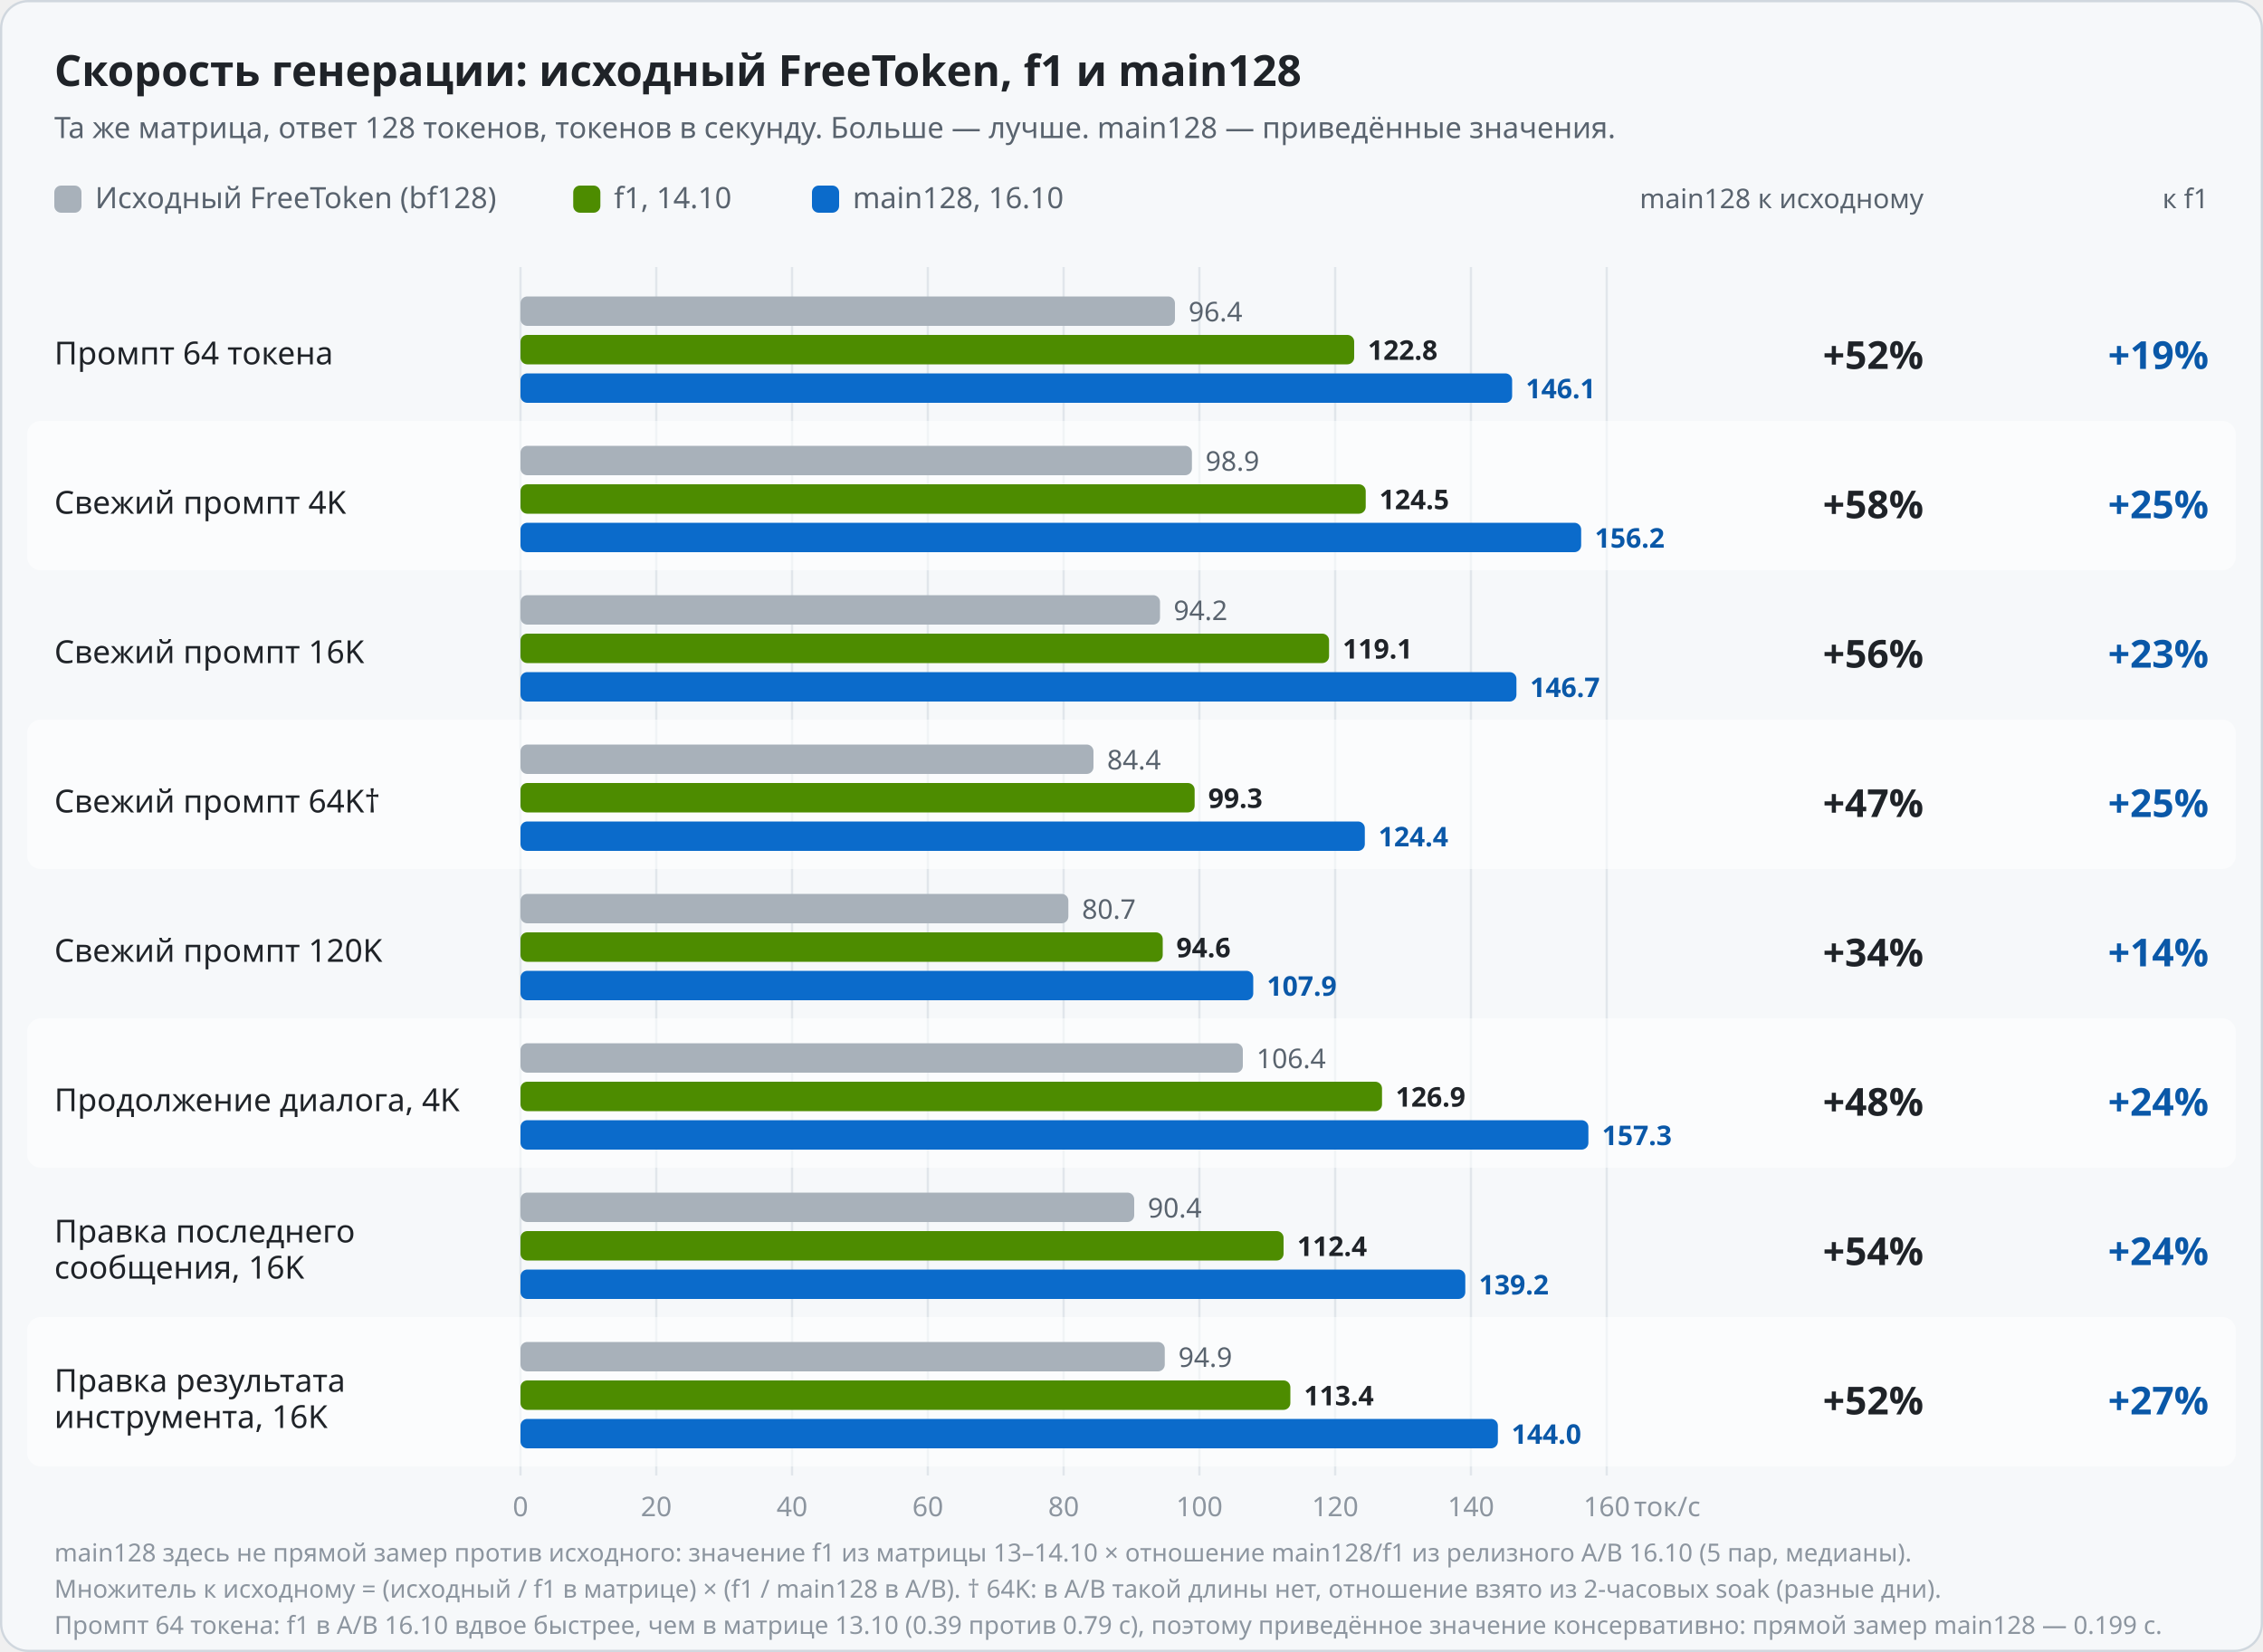
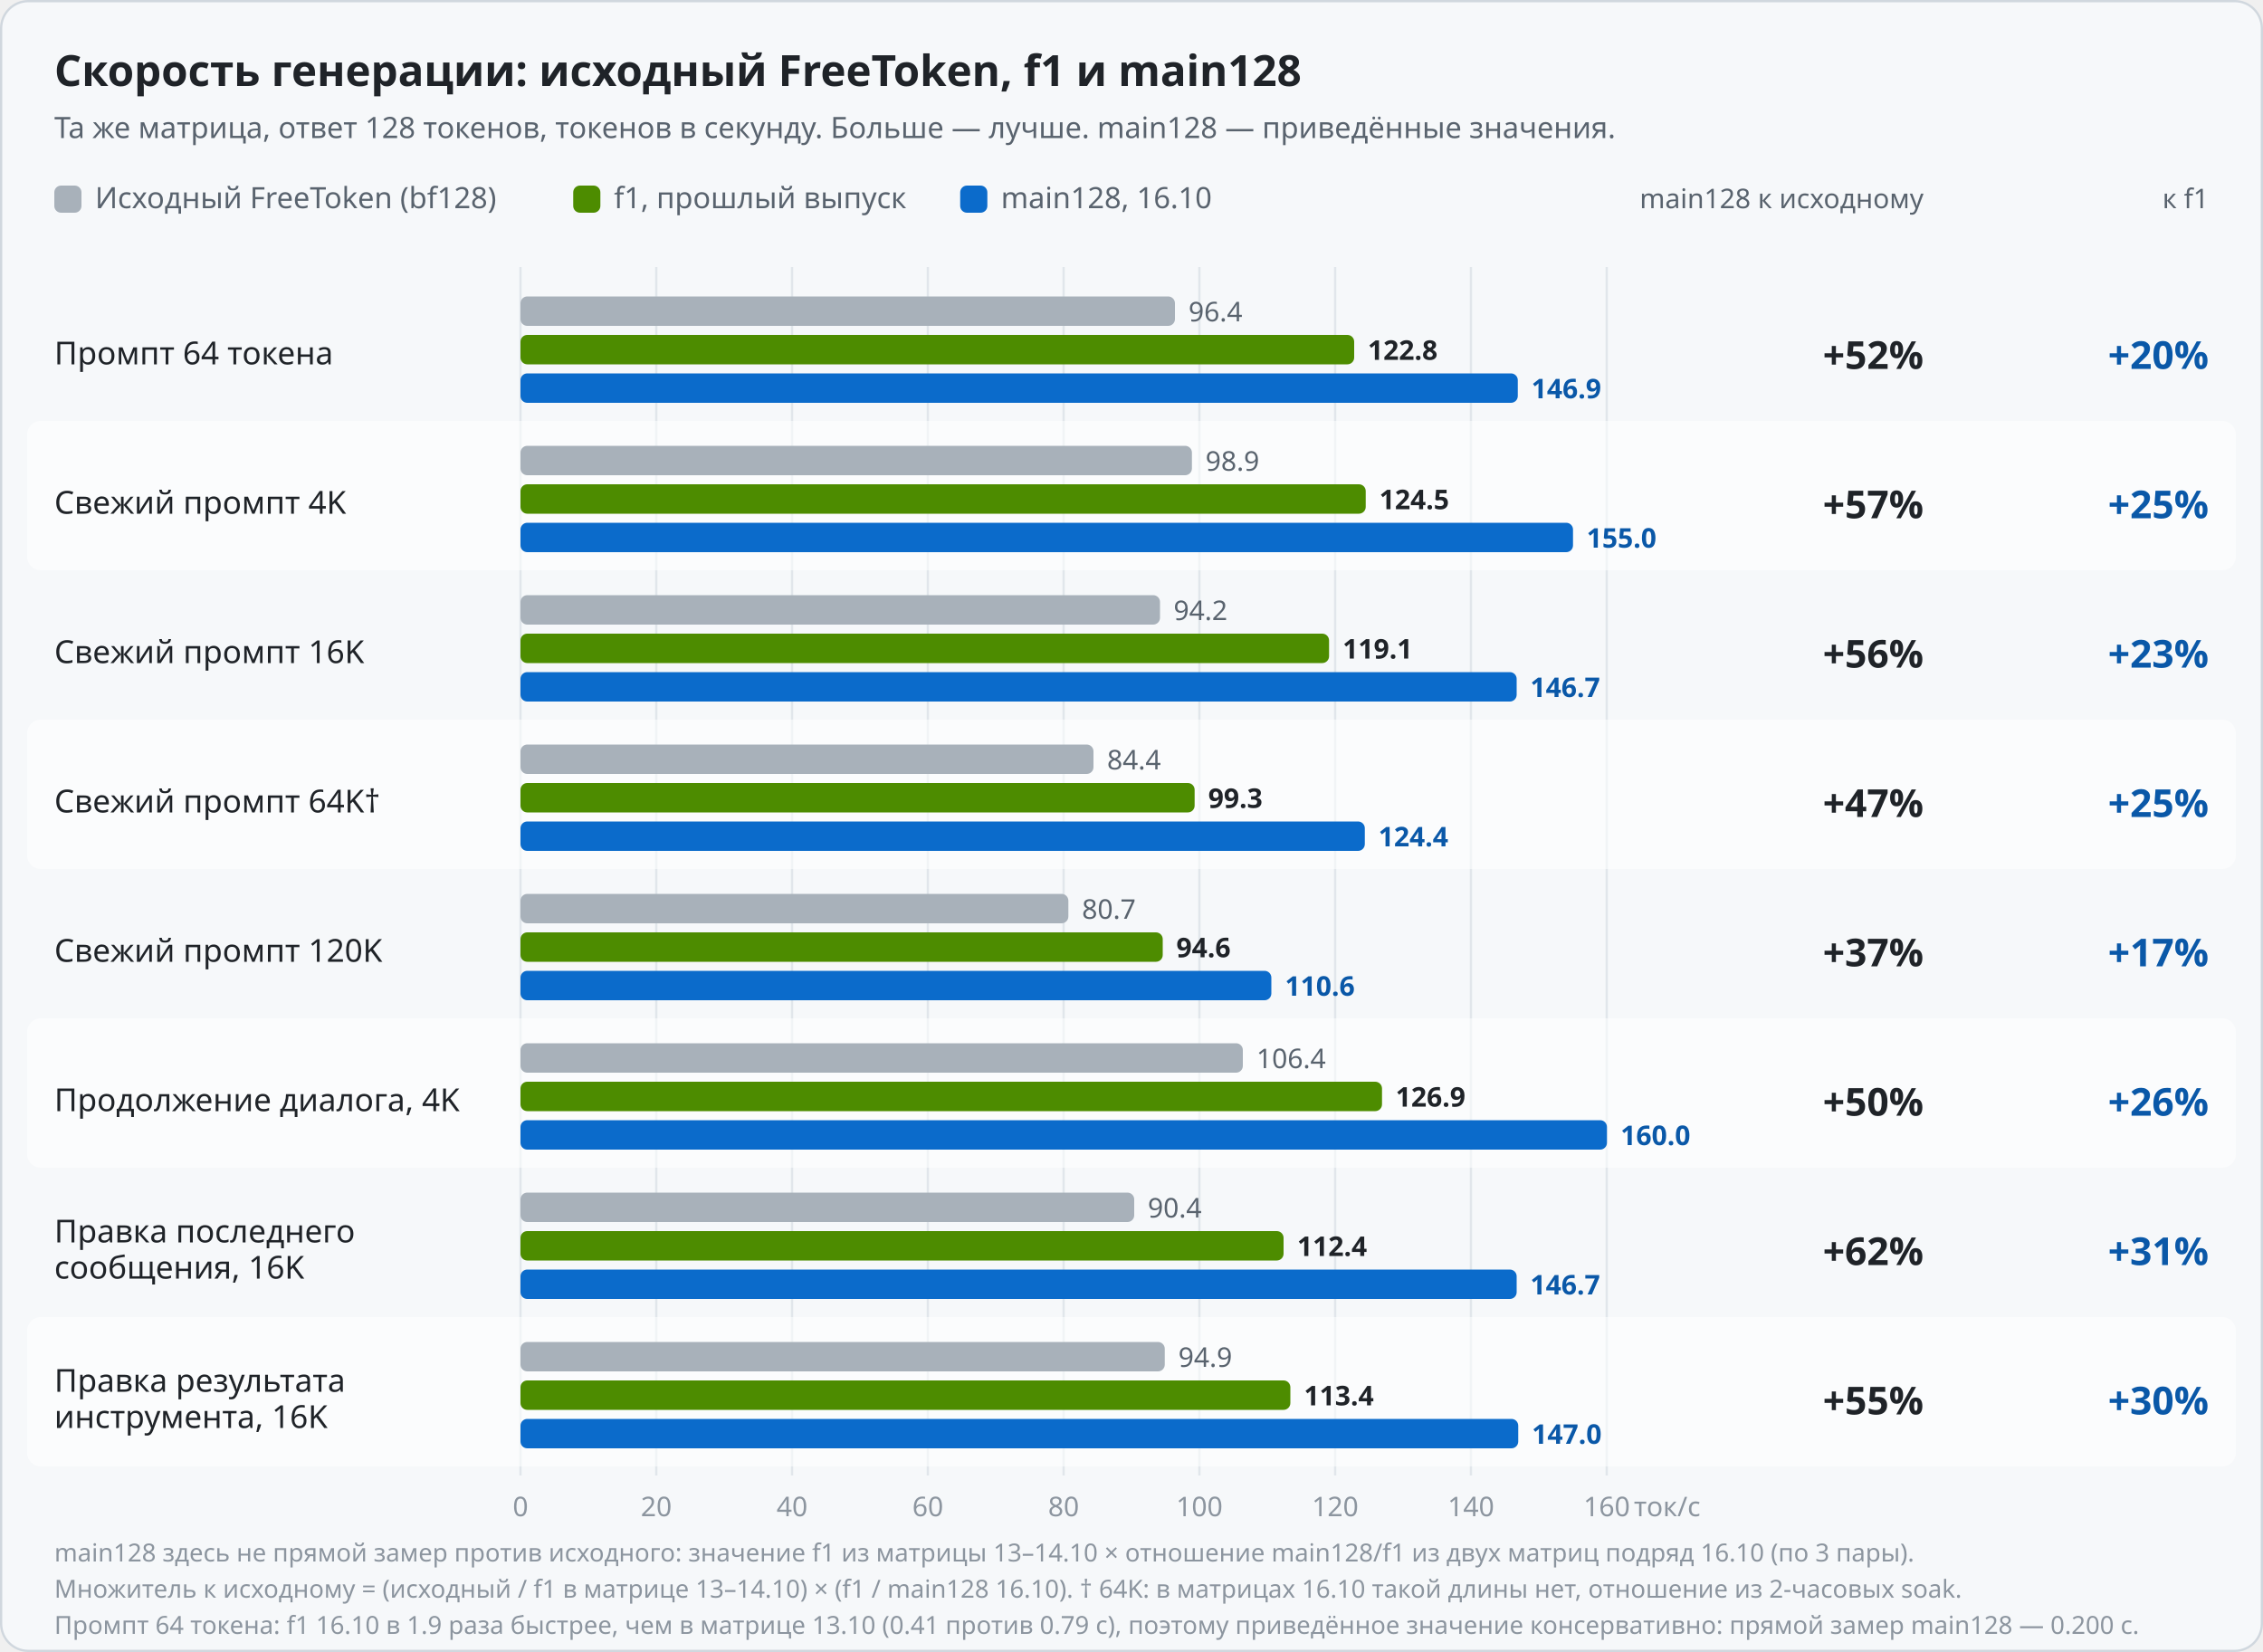
<svg xmlns="http://www.w3.org/2000/svg" width="1000" height="730" viewBox="0 0 1000 730" font-family="-apple-system,BlinkMacSystemFont,'Segoe UI','Noto Sans',Helvetica,Arial,sans-serif" role="img" aria-label="Скорость генерации: исходный FreeToken, f1 и main128">
  <rect x="0.5" y="0.5" width="999" height="729" rx="12" fill="#f6f8fa" stroke="#d0d7de" />
  <text x="24.0" y="38.0" font-size="19" fill="#1f2328" text-anchor="start" font-weight="600">Скорость генерации: исходный FreeToken, f1 и main128</text>
  <text x="24.0" y="61.0" font-size="13" fill="#59636e" text-anchor="start">Та же матрица, ответ 128 токенов, токенов в секунду. Больше — лучше. main128 — приведённые значения.</text>
  <rect x="24.0" y="82.0" width="12.0" height="12.0" rx="3" fill="#a8b1ba" />
  <text x="42.0" y="92.0" font-size="13" fill="#59636e" text-anchor="start">Исходный FreeToken (bf128)</text>
  <rect x="253.3" y="82.0" width="12.0" height="12.0" rx="3" fill="#4d8c00" />
-   <text x="271.3" y="92.0" font-size="13" fill="#59636e" text-anchor="start">f1, 14.10</text>
-   <rect x="358.8" y="82.0" width="12.0" height="12.0" rx="3" fill="#0b6bcb" />
-   <text x="376.8" y="92.0" font-size="13" fill="#59636e" text-anchor="start">main128, 16.10</text>
+   <text x="271.3" y="92.0" font-size="13" fill="#59636e" text-anchor="start">f1, прошлый выпуск</text>
+   <rect x="424.3" y="82.0" width="12.0" height="12.0" rx="3" fill="#0b6bcb" />
+   <text x="442.3" y="92.0" font-size="13" fill="#59636e" text-anchor="start">main128, 16.10</text>
  <text x="850.0" y="92.0" font-size="12" fill="#59636e" text-anchor="end">main128 к исходному</text>
  <text x="976.0" y="92.0" font-size="12" fill="#59636e" text-anchor="end">к f1</text>
  <line x1="230.0" y1="118.0" x2="230.0" y2="652.0" stroke="#e1e6eb" stroke-width="1" />
  <text x="230.0" y="670.0" font-size="12" fill="#8c959f" text-anchor="middle">0</text>
  <line x1="290.0" y1="118.0" x2="290.0" y2="652.0" stroke="#e1e6eb" stroke-width="1" />
  <text x="290.0" y="670.0" font-size="12" fill="#8c959f" text-anchor="middle">20</text>
  <line x1="350.0" y1="118.0" x2="350.0" y2="652.0" stroke="#e1e6eb" stroke-width="1" />
  <text x="350.0" y="670.0" font-size="12" fill="#8c959f" text-anchor="middle">40</text>
  <line x1="410.0" y1="118.0" x2="410.0" y2="652.0" stroke="#e1e6eb" stroke-width="1" />
  <text x="410.0" y="670.0" font-size="12" fill="#8c959f" text-anchor="middle">60</text>
  <line x1="470.0" y1="118.0" x2="470.0" y2="652.0" stroke="#e1e6eb" stroke-width="1" />
  <text x="470.0" y="670.0" font-size="12" fill="#8c959f" text-anchor="middle">80</text>
  <line x1="530.0" y1="118.0" x2="530.0" y2="652.0" stroke="#e1e6eb" stroke-width="1" />
  <text x="530.0" y="670.0" font-size="12" fill="#8c959f" text-anchor="middle">100</text>
  <line x1="590.0" y1="118.0" x2="590.0" y2="652.0" stroke="#e1e6eb" stroke-width="1" />
  <text x="590.0" y="670.0" font-size="12" fill="#8c959f" text-anchor="middle">120</text>
  <line x1="650.0" y1="118.0" x2="650.0" y2="652.0" stroke="#e1e6eb" stroke-width="1" />
  <text x="650.0" y="670.0" font-size="12" fill="#8c959f" text-anchor="middle">140</text>
  <line x1="710.0" y1="118.0" x2="710.0" y2="652.0" stroke="#e1e6eb" stroke-width="1" />
  <text x="710.0" y="670.0" font-size="12" fill="#8c959f" text-anchor="middle">160</text>
  <text x="722.0" y="670.0" font-size="12" fill="#8c959f" text-anchor="start">ток/с</text>
  <text x="24.0" y="161.0" font-size="14" fill="#1f2328" text-anchor="start">Промпт 64 токена</text>
  <rect x="230.0" y="131.0" width="289.2" height="13.0" rx="3" fill="#a8b1ba" />
  <text x="525.2" y="142.0" font-size="12" fill="#59636e" text-anchor="start">96.4</text>
  <rect x="230.0" y="148.0" width="368.4" height="13.0" rx="3" fill="#4d8c00" />
  <text x="604.4" y="159.0" font-size="12" fill="#1f2328" text-anchor="start" font-weight="600">122.8</text>
-   <rect x="230.0" y="165.0" width="438.2" height="13.0" rx="3" fill="#0b6bcb" />
-   <text x="674.2" y="176.0" font-size="12" fill="#0a58a8" text-anchor="start" font-weight="600">146.1</text>
+   <rect x="230.0" y="165.0" width="440.7" height="13.0" rx="3" fill="#0b6bcb" />
+   <text x="676.7" y="176.0" font-size="12" fill="#0a58a8" text-anchor="start" font-weight="600">146.9</text>
  <text x="850.0" y="163.0" font-size="17" fill="#1f2328" text-anchor="end" font-weight="700">+52%</text>
-   <text x="976.0" y="163.0" font-size="17" fill="#0a58a8" text-anchor="end" font-weight="700">+19%</text>
+   <text x="976.0" y="163.0" font-size="17" fill="#0a58a8" text-anchor="end" font-weight="700">+20%</text>
  <rect x="12.0" y="186.0" width="976.0" height="66.0" rx="6" fill="#ffffff" fill-opacity="0.55" />
  <text x="24.0" y="227.0" font-size="14" fill="#1f2328" text-anchor="start">Свежий промпт 4K</text>
  <rect x="230.0" y="197.0" width="296.7" height="13.0" rx="3" fill="#a8b1ba" />
  <text x="532.7" y="208.0" font-size="12" fill="#59636e" text-anchor="start">98.9</text>
  <rect x="230.0" y="214.0" width="373.5" height="13.0" rx="3" fill="#4d8c00" />
  <text x="609.5" y="225.0" font-size="12" fill="#1f2328" text-anchor="start" font-weight="600">124.5</text>
-   <rect x="230.0" y="231.0" width="468.7" height="13.0" rx="3" fill="#0b6bcb" />
-   <text x="704.7" y="242.0" font-size="12" fill="#0a58a8" text-anchor="start" font-weight="600">156.2</text>
-   <text x="850.0" y="229.0" font-size="17" fill="#1f2328" text-anchor="end" font-weight="700">+58%</text>
+   <rect x="230.0" y="231.0" width="465.1" height="13.0" rx="3" fill="#0b6bcb" />
+   <text x="701.1" y="242.0" font-size="12" fill="#0a58a8" text-anchor="start" font-weight="600">155.0</text>
+   <text x="850.0" y="229.0" font-size="17" fill="#1f2328" text-anchor="end" font-weight="700">+57%</text>
  <text x="976.0" y="229.0" font-size="17" fill="#0a58a8" text-anchor="end" font-weight="700">+25%</text>
  <text x="24.0" y="293.0" font-size="14" fill="#1f2328" text-anchor="start">Свежий промпт 16K</text>
  <rect x="230.0" y="263.0" width="282.6" height="13.0" rx="3" fill="#a8b1ba" />
  <text x="518.6" y="274.0" font-size="12" fill="#59636e" text-anchor="start">94.2</text>
  <rect x="230.0" y="280.0" width="357.3" height="13.0" rx="3" fill="#4d8c00" />
  <text x="593.3" y="291.0" font-size="12" fill="#1f2328" text-anchor="start" font-weight="600">119.1</text>
-   <rect x="230.0" y="297.0" width="440.1" height="13.0" rx="3" fill="#0b6bcb" />
-   <text x="676.1" y="308.0" font-size="12" fill="#0a58a8" text-anchor="start" font-weight="600">146.7</text>
+   <rect x="230.0" y="297.0" width="440.2" height="13.0" rx="3" fill="#0b6bcb" />
+   <text x="676.2" y="308.0" font-size="12" fill="#0a58a8" text-anchor="start" font-weight="600">146.7</text>
  <text x="850.0" y="295.0" font-size="17" fill="#1f2328" text-anchor="end" font-weight="700">+56%</text>
  <text x="976.0" y="295.0" font-size="17" fill="#0a58a8" text-anchor="end" font-weight="700">+23%</text>
  <rect x="12.0" y="318.0" width="976.0" height="66.0" rx="6" fill="#ffffff" fill-opacity="0.55" />
  <text x="24.0" y="359.0" font-size="14" fill="#1f2328" text-anchor="start">Свежий промпт 64K†</text>
  <rect x="230.0" y="329.0" width="253.2" height="13.0" rx="3" fill="#a8b1ba" />
  <text x="489.2" y="340.0" font-size="12" fill="#59636e" text-anchor="start">84.4</text>
  <rect x="230.0" y="346.0" width="297.9" height="13.0" rx="3" fill="#4d8c00" />
  <text x="533.9" y="357.0" font-size="12" fill="#1f2328" text-anchor="start" font-weight="600">99.3</text>
  <rect x="230.0" y="363.0" width="373.1" height="13.0" rx="3" fill="#0b6bcb" />
  <text x="609.1" y="374.0" font-size="12" fill="#0a58a8" text-anchor="start" font-weight="600">124.4</text>
  <text x="850.0" y="361.0" font-size="17" fill="#1f2328" text-anchor="end" font-weight="700">+47%</text>
  <text x="976.0" y="361.0" font-size="17" fill="#0a58a8" text-anchor="end" font-weight="700">+25%</text>
  <text x="24.0" y="425.0" font-size="14" fill="#1f2328" text-anchor="start">Свежий промпт 120K</text>
  <rect x="230.0" y="395.0" width="242.1" height="13.0" rx="3" fill="#a8b1ba" />
  <text x="478.1" y="406.0" font-size="12" fill="#59636e" text-anchor="start">80.7</text>
  <rect x="230.0" y="412.0" width="283.8" height="13.0" rx="3" fill="#4d8c00" />
  <text x="519.8" y="423.0" font-size="12" fill="#1f2328" text-anchor="start" font-weight="600">94.6</text>
-   <rect x="230.0" y="429.0" width="323.8" height="13.0" rx="3" fill="#0b6bcb" />
-   <text x="559.8" y="440.0" font-size="12" fill="#0a58a8" text-anchor="start" font-weight="600">107.9</text>
-   <text x="850.0" y="427.0" font-size="17" fill="#1f2328" text-anchor="end" font-weight="700">+34%</text>
-   <text x="976.0" y="427.0" font-size="17" fill="#0a58a8" text-anchor="end" font-weight="700">+14%</text>
+   <rect x="230.0" y="429.0" width="331.8" height="13.0" rx="3" fill="#0b6bcb" />
+   <text x="567.8" y="440.0" font-size="12" fill="#0a58a8" text-anchor="start" font-weight="600">110.6</text>
+   <text x="850.0" y="427.0" font-size="17" fill="#1f2328" text-anchor="end" font-weight="700">+37%</text>
+   <text x="976.0" y="427.0" font-size="17" fill="#0a58a8" text-anchor="end" font-weight="700">+17%</text>
  <rect x="12.0" y="450.0" width="976.0" height="66.0" rx="6" fill="#ffffff" fill-opacity="0.55" />
  <text x="24.0" y="491.0" font-size="14" fill="#1f2328" text-anchor="start">Продолжение диалога, 4K</text>
  <rect x="230.0" y="461.0" width="319.2" height="13.0" rx="3" fill="#a8b1ba" />
  <text x="555.2" y="472.0" font-size="12" fill="#59636e" text-anchor="start">106.4</text>
  <rect x="230.0" y="478.0" width="380.7" height="13.0" rx="3" fill="#4d8c00" />
  <text x="616.7" y="489.0" font-size="12" fill="#1f2328" text-anchor="start" font-weight="600">126.9</text>
-   <rect x="230.0" y="495.0" width="471.9" height="13.0" rx="3" fill="#0b6bcb" />
-   <text x="707.9" y="506.0" font-size="12" fill="#0a58a8" text-anchor="start" font-weight="600">157.3</text>
-   <text x="850.0" y="493.0" font-size="17" fill="#1f2328" text-anchor="end" font-weight="700">+48%</text>
-   <text x="976.0" y="493.0" font-size="17" fill="#0a58a8" text-anchor="end" font-weight="700">+24%</text>
+   <rect x="230.0" y="495.0" width="480.1" height="13.0" rx="3" fill="#0b6bcb" />
+   <text x="716.1" y="506.0" font-size="12" fill="#0a58a8" text-anchor="start" font-weight="600">160.0</text>
+   <text x="850.0" y="493.0" font-size="17" fill="#1f2328" text-anchor="end" font-weight="700">+50%</text>
+   <text x="976.0" y="493.0" font-size="17" fill="#0a58a8" text-anchor="end" font-weight="700">+26%</text>
  <text x="24.0" y="549.0" font-size="14" fill="#1f2328" text-anchor="start">Правка последнего</text>
  <text x="24.0" y="565.0" font-size="14" fill="#1f2328" text-anchor="start">сообщения, 16K</text>
  <rect x="230.0" y="527.0" width="271.2" height="13.0" rx="3" fill="#a8b1ba" />
  <text x="507.2" y="538.0" font-size="12" fill="#59636e" text-anchor="start">90.4</text>
  <rect x="230.0" y="544.0" width="337.2" height="13.0" rx="3" fill="#4d8c00" />
  <text x="573.2" y="555.0" font-size="12" fill="#1f2328" text-anchor="start" font-weight="600">112.4</text>
-   <rect x="230.0" y="561.0" width="417.5" height="13.0" rx="3" fill="#0b6bcb" />
-   <text x="653.5" y="572.0" font-size="12" fill="#0a58a8" text-anchor="start" font-weight="600">139.2</text>
-   <text x="850.0" y="559.0" font-size="17" fill="#1f2328" text-anchor="end" font-weight="700">+54%</text>
-   <text x="976.0" y="559.0" font-size="17" fill="#0a58a8" text-anchor="end" font-weight="700">+24%</text>
+   <rect x="230.0" y="561.0" width="440.2" height="13.0" rx="3" fill="#0b6bcb" />
+   <text x="676.2" y="572.0" font-size="12" fill="#0a58a8" text-anchor="start" font-weight="600">146.7</text>
+   <text x="850.0" y="559.0" font-size="17" fill="#1f2328" text-anchor="end" font-weight="700">+62%</text>
+   <text x="976.0" y="559.0" font-size="17" fill="#0a58a8" text-anchor="end" font-weight="700">+31%</text>
  <rect x="12.0" y="582.0" width="976.0" height="66.0" rx="6" fill="#ffffff" fill-opacity="0.55" />
  <text x="24.0" y="615.0" font-size="14" fill="#1f2328" text-anchor="start">Правка результата</text>
  <text x="24.0" y="631.0" font-size="14" fill="#1f2328" text-anchor="start">инструмента, 16K</text>
  <rect x="230.0" y="593.0" width="284.7" height="13.0" rx="3" fill="#a8b1ba" />
  <text x="520.7" y="604.0" font-size="12" fill="#59636e" text-anchor="start">94.9</text>
  <rect x="230.0" y="610.0" width="340.2" height="13.0" rx="3" fill="#4d8c00" />
  <text x="576.2" y="621.0" font-size="12" fill="#1f2328" text-anchor="start" font-weight="600">113.4</text>
-   <rect x="230.0" y="627.0" width="431.9" height="13.0" rx="3" fill="#0b6bcb" />
-   <text x="667.9" y="638.0" font-size="12" fill="#0a58a8" text-anchor="start" font-weight="600">144.0</text>
-   <text x="850.0" y="625.0" font-size="17" fill="#1f2328" text-anchor="end" font-weight="700">+52%</text>
-   <text x="976.0" y="625.0" font-size="17" fill="#0a58a8" text-anchor="end" font-weight="700">+27%</text>
-   <text x="24.0" y="690.0" font-size="11" fill="#8c959f" text-anchor="start">main128 здесь не прямой замер против исходного: значение f1 из матрицы 13–14.10 × отношение main128/f1 из релизного A/B 16.10 (5 пар, медианы).</text>
-   <text x="24.0" y="706.0" font-size="11" fill="#8c959f" text-anchor="start">Множитель к исходному = (исходный / f1 в матрице) × (f1 / main128 в A/B). † 64K: в A/B такой длины нет, отношение взято из 2-часовых soak (разные дни).</text>
-   <text x="24.0" y="722.0" font-size="11" fill="#8c959f" text-anchor="start">Промпт 64 токена: f1 в A/B 16.10 вдвое быстрее, чем в матрице 13.10 (0.39 против 0.79 с), поэтому приведённое значение консервативно: прямой замер main128 — 0.199 с.</text>
+   <rect x="230.0" y="627.0" width="440.9" height="13.0" rx="3" fill="#0b6bcb" />
+   <text x="676.9" y="638.0" font-size="12" fill="#0a58a8" text-anchor="start" font-weight="600">147.0</text>
+   <text x="850.0" y="625.0" font-size="17" fill="#1f2328" text-anchor="end" font-weight="700">+55%</text>
+   <text x="976.0" y="625.0" font-size="17" fill="#0a58a8" text-anchor="end" font-weight="700">+30%</text>
+   <text x="24.0" y="690.0" font-size="11" fill="#8c959f" text-anchor="start">main128 здесь не прямой замер против исходного: значение f1 из матрицы 13–14.10 × отношение main128/f1 из двух матриц подряд 16.10 (по 3 пары).</text>
+   <text x="24.0" y="706.0" font-size="11" fill="#8c959f" text-anchor="start">Множитель к исходному = (исходный / f1 в матрице 13–14.10) × (f1 / main128 16.10). † 64K: в матрицах 16.10 такой длины нет, отношение из 2-часовых soak.</text>
+   <text x="24.0" y="722.0" font-size="11" fill="#8c959f" text-anchor="start">Промпт 64 токена: f1 16.10 в 1.9 раза быстрее, чем в матрице 13.10 (0.41 против 0.79 с), поэтому приведённое значение консервативно: прямой замер main128 — 0.200 с.</text>
</svg>
